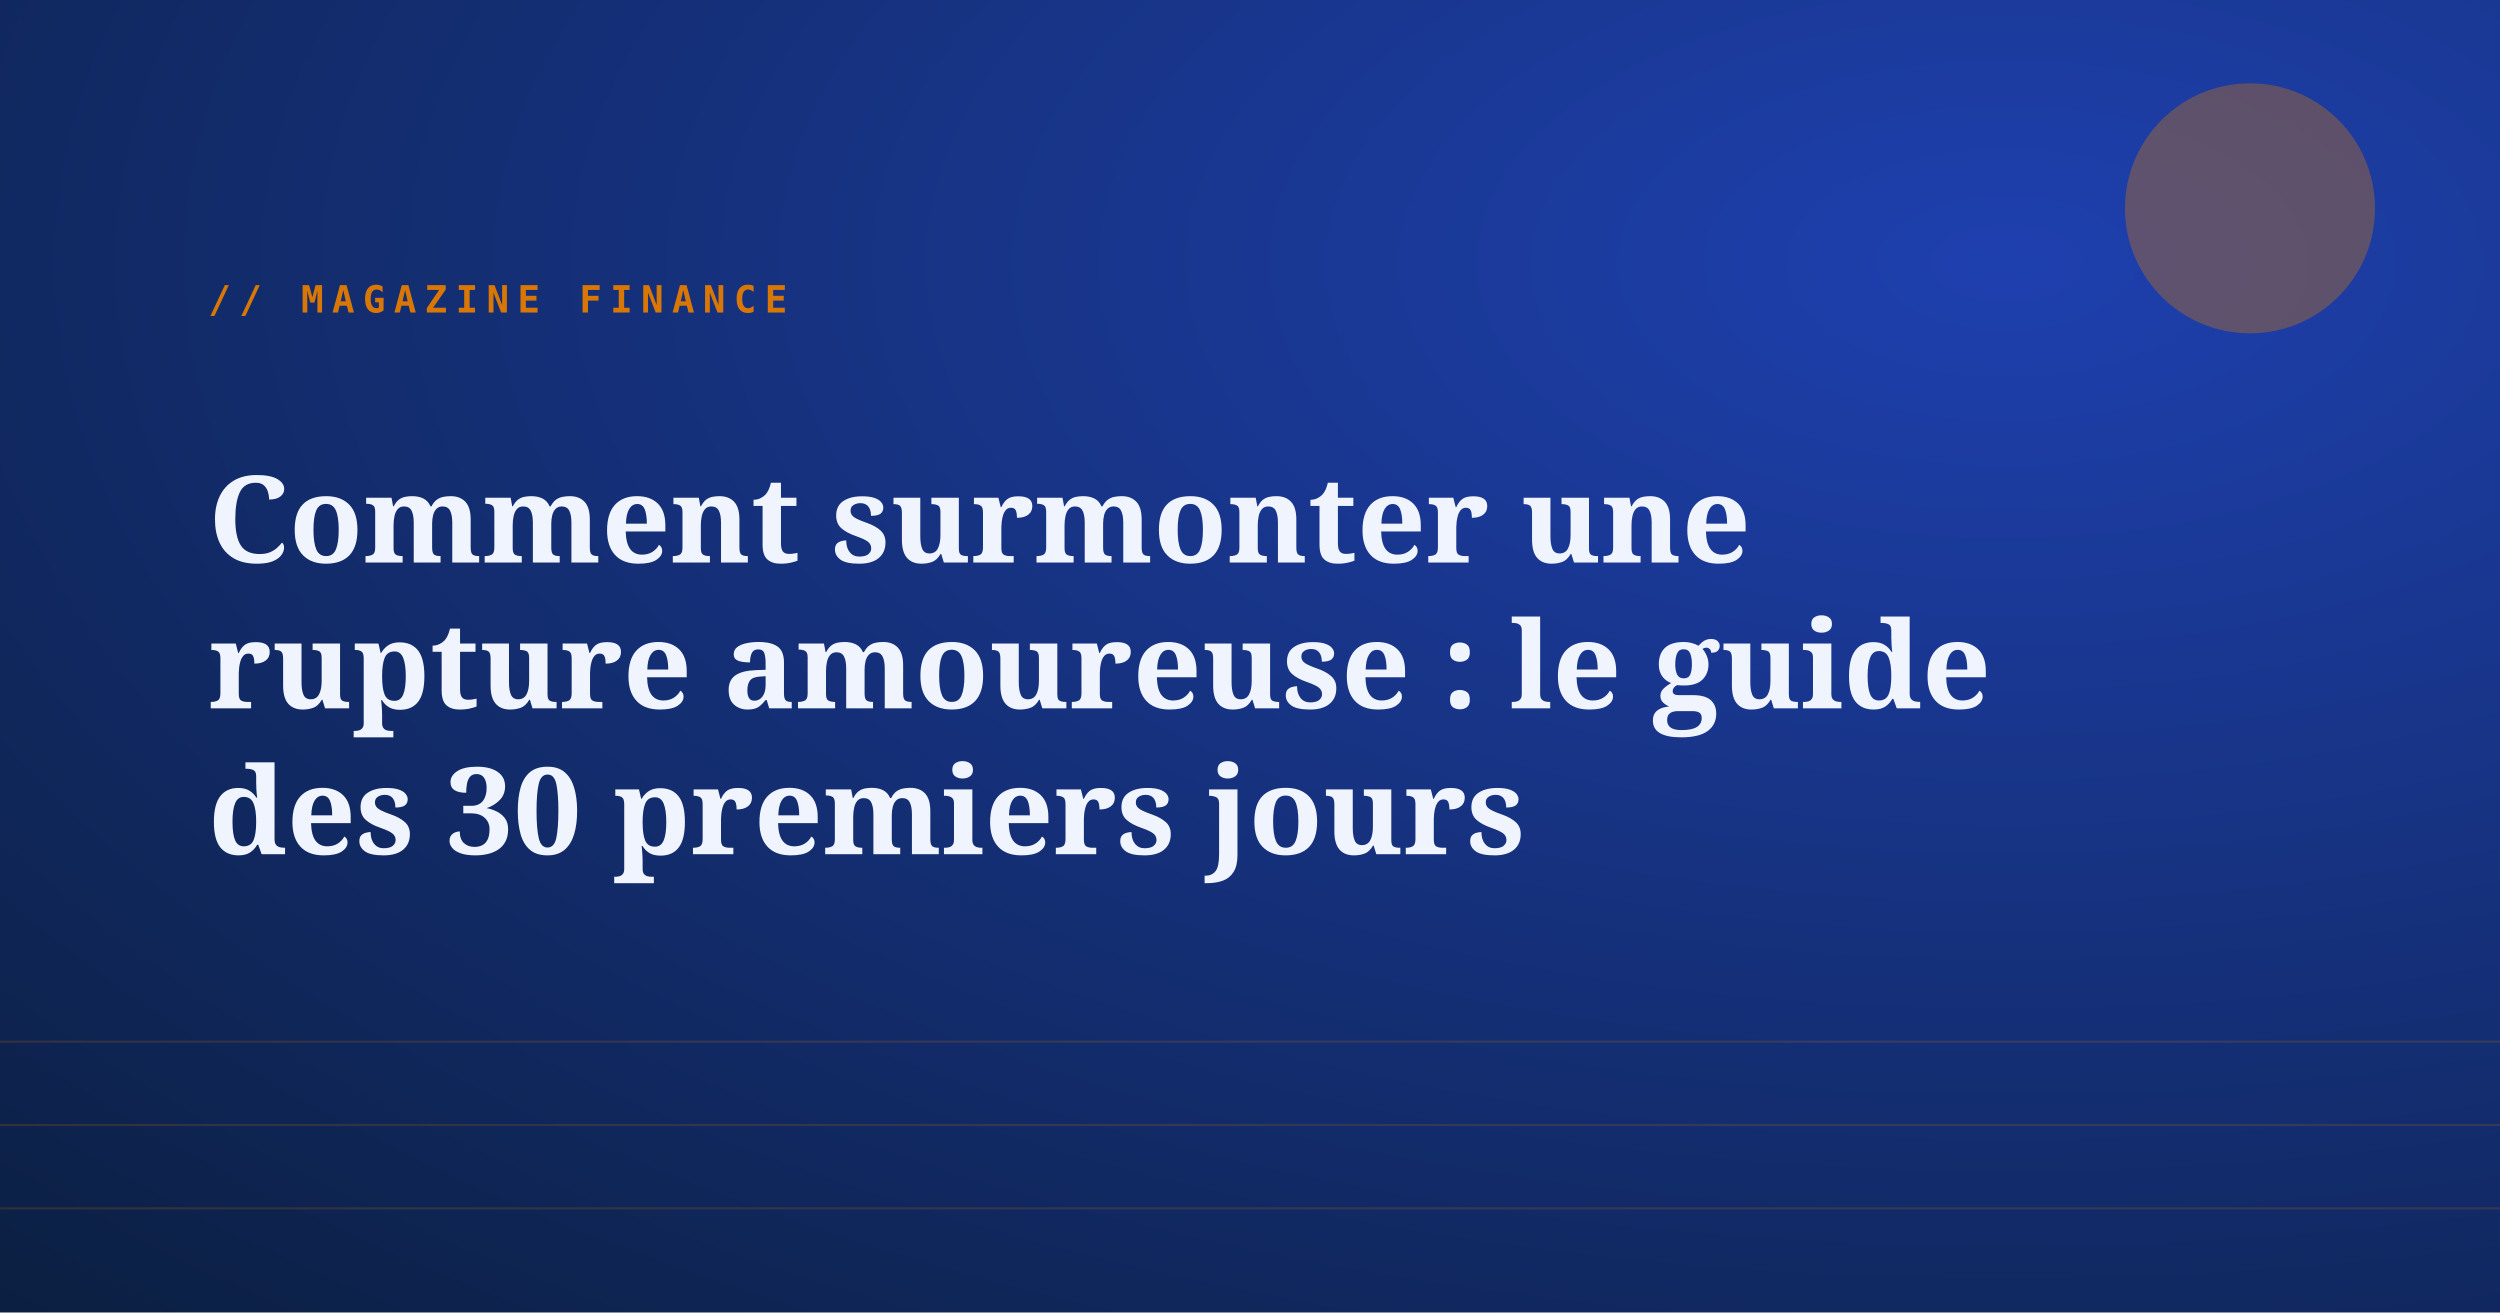
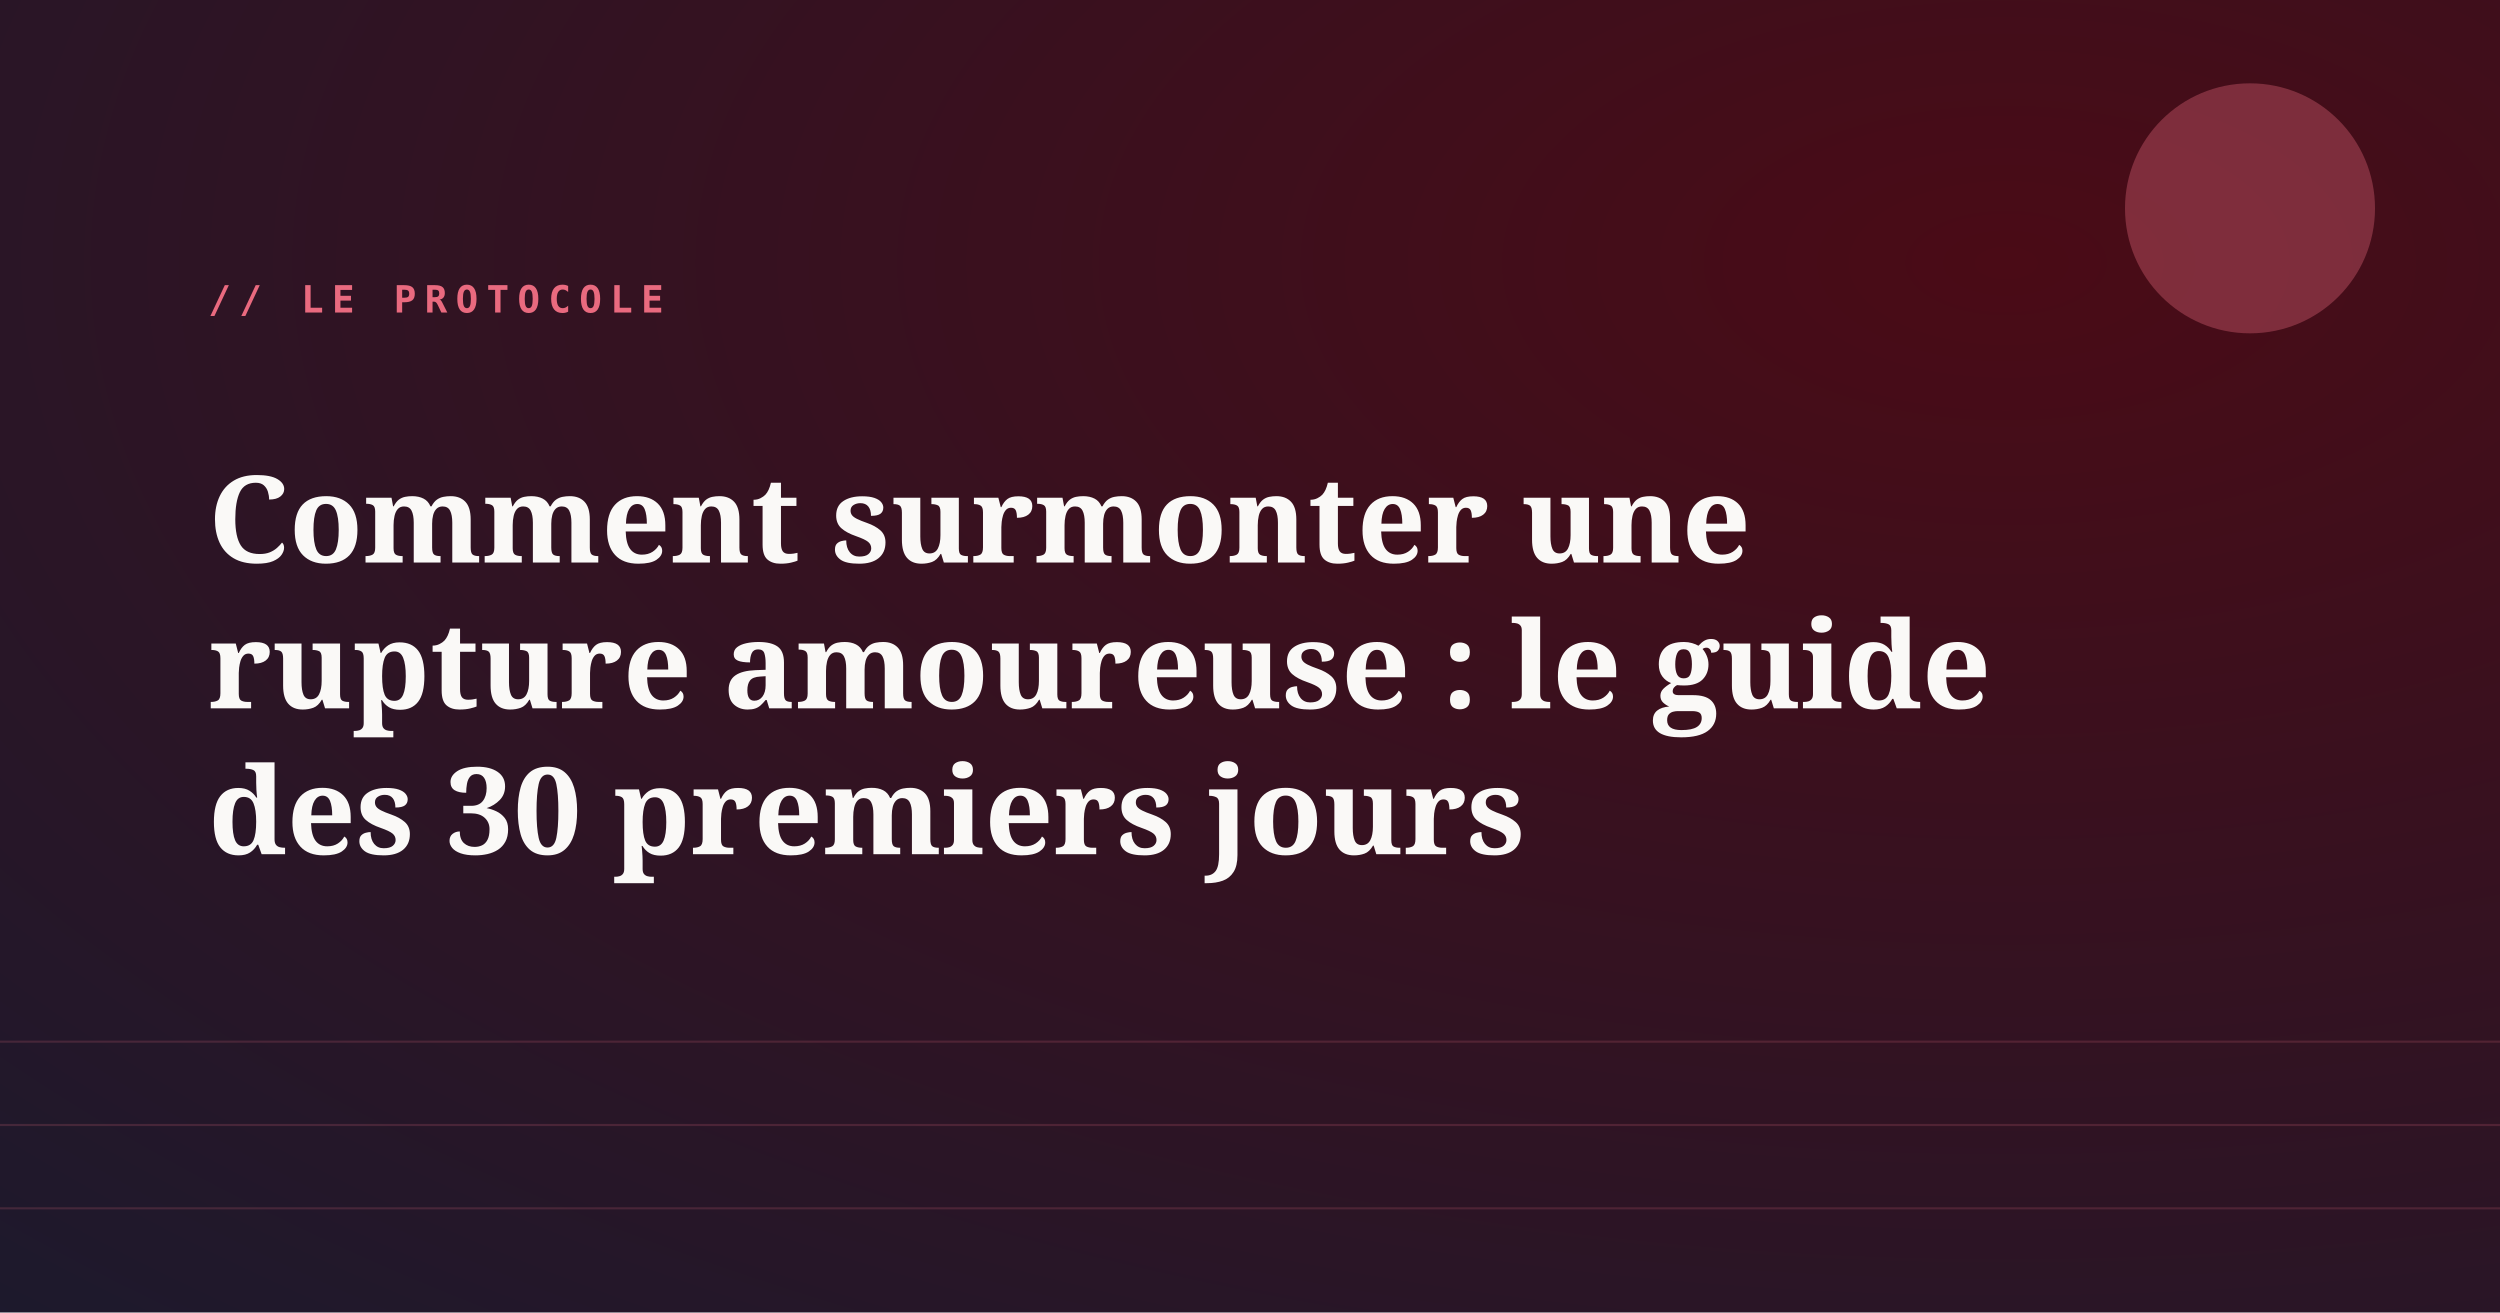
<svg xmlns="http://www.w3.org/2000/svg" viewBox="0 0 1200 630" width="1200" height="630">
  <defs>
    <radialGradient id="bg" cx="80%" cy="20%" r="120%">
-       <stop offset="0%" stop-color="#1e40af" />
-       <stop offset="100%" stop-color="#0a1d3a" />
+       <stop offset="0%" stop-color="#4a0b16" />
+       <stop offset="100%" stop-color="#1A1A2E" />
    </radialGradient>
  </defs>
  <rect width="1200" height="630" fill="url(#bg)" />
  <g opacity="0.18">
-     <line x1="0" y1="500" x2="1200" y2="500" stroke="#d97706" stroke-width="1" />
-     <line x1="0" y1="540" x2="1200" y2="540" stroke="#d97706" stroke-width="1" />
-     <line x1="0" y1="580" x2="1200" y2="580" stroke="#d97706" stroke-width="1" />
+     <line x1="0" y1="500" x2="1200" y2="500" stroke="#e96a7f" stroke-width="1" />
+     <line x1="0" y1="540" x2="1200" y2="540" stroke="#e96a7f" stroke-width="1" />
+     <line x1="0" y1="580" x2="1200" y2="580" stroke="#e96a7f" stroke-width="1" />
  </g>
-   <circle cx="1080" cy="100" r="60" fill="#d97706" opacity="0.35" />
-   <text x="100" y="150" font-family="ui-monospace, monospace" font-size="18" font-weight="600" letter-spacing="4" fill="#d97706">// MAGAZINE FINANCE</text>
-   <text x="100" y="270" font-family="Georgia, serif" font-weight="bold" font-size="58" fill="#f0f4ff">Comment surmonter une</text>
-   <text x="100" y="340" font-family="Georgia, serif" font-weight="bold" font-size="58" fill="#f0f4ff">rupture amoureuse : le guide</text>
-   <text x="100" y="410" font-family="Georgia, serif" font-weight="bold" font-size="58" fill="#f0f4ff">des 30 premiers jours</text>
+   <circle cx="1080" cy="100" r="60" fill="#e96a7f" opacity="0.35" />
+   <text x="100" y="150" font-family="ui-monospace, monospace" font-size="18" font-weight="600" letter-spacing="4" fill="#e96a7f">// LE PROTOCOLE</text>
+   <text x="100" y="270" font-family="Georgia, serif" font-weight="bold" font-size="58" fill="#FAF9F7">Comment surmonter une</text>
+   <text x="100" y="340" font-family="Georgia, serif" font-weight="bold" font-size="58" fill="#FAF9F7">rupture amoureuse : le guide</text>
+   <text x="100" y="410" font-family="Georgia, serif" font-weight="bold" font-size="58" fill="#FAF9F7">des 30 premiers jours</text>
</svg>
